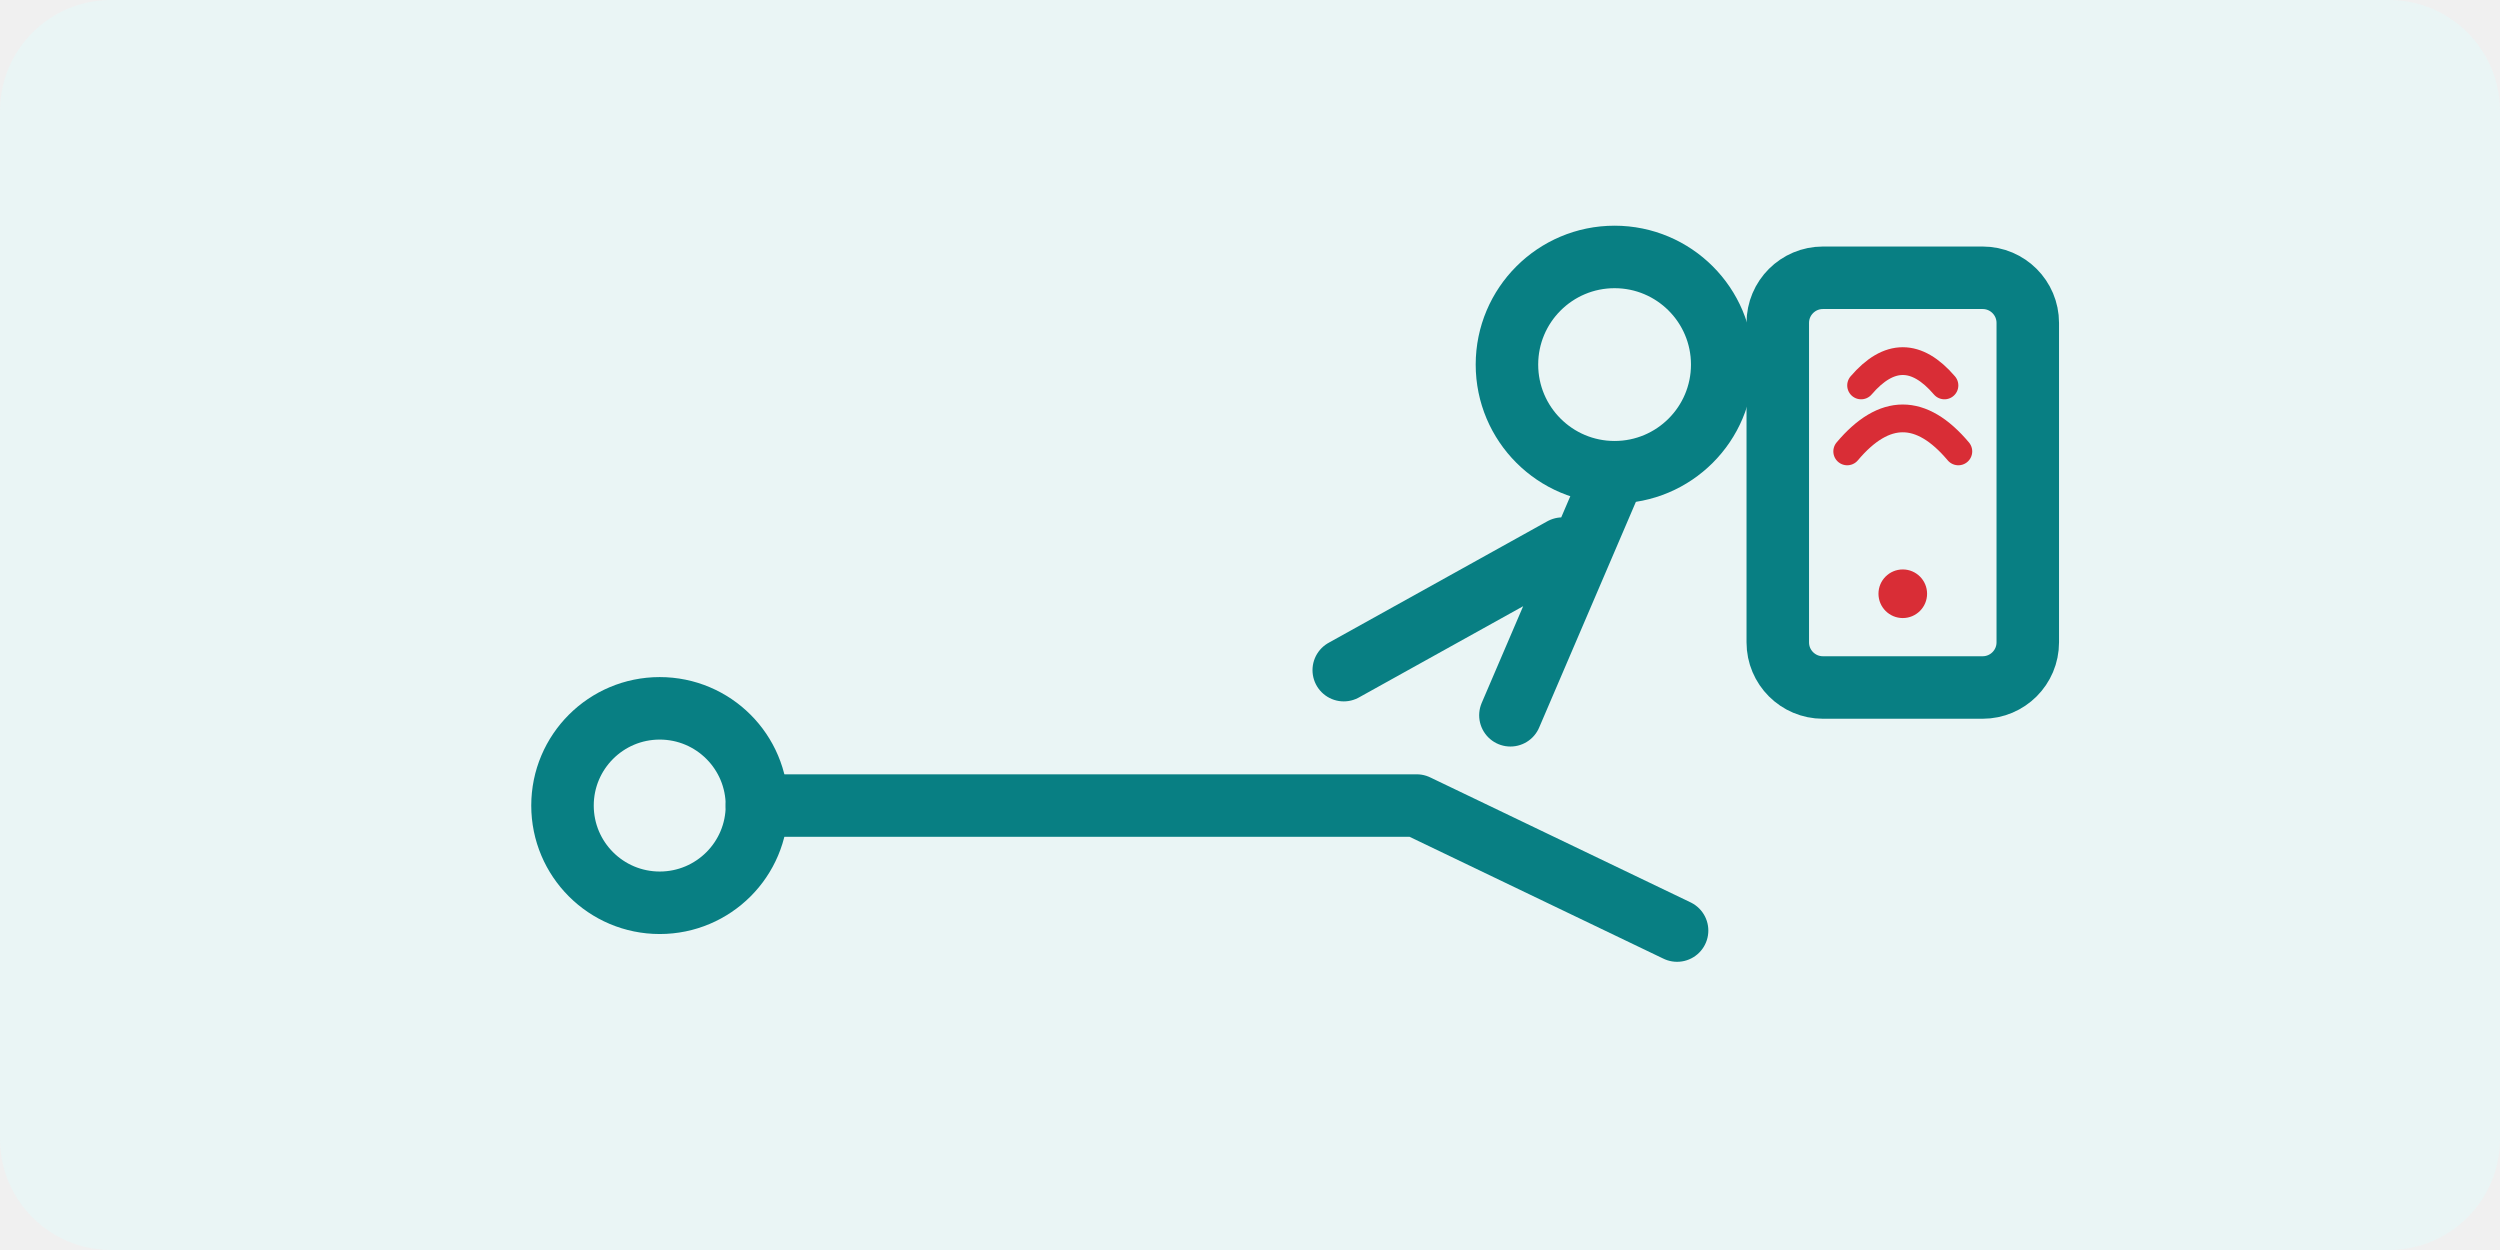
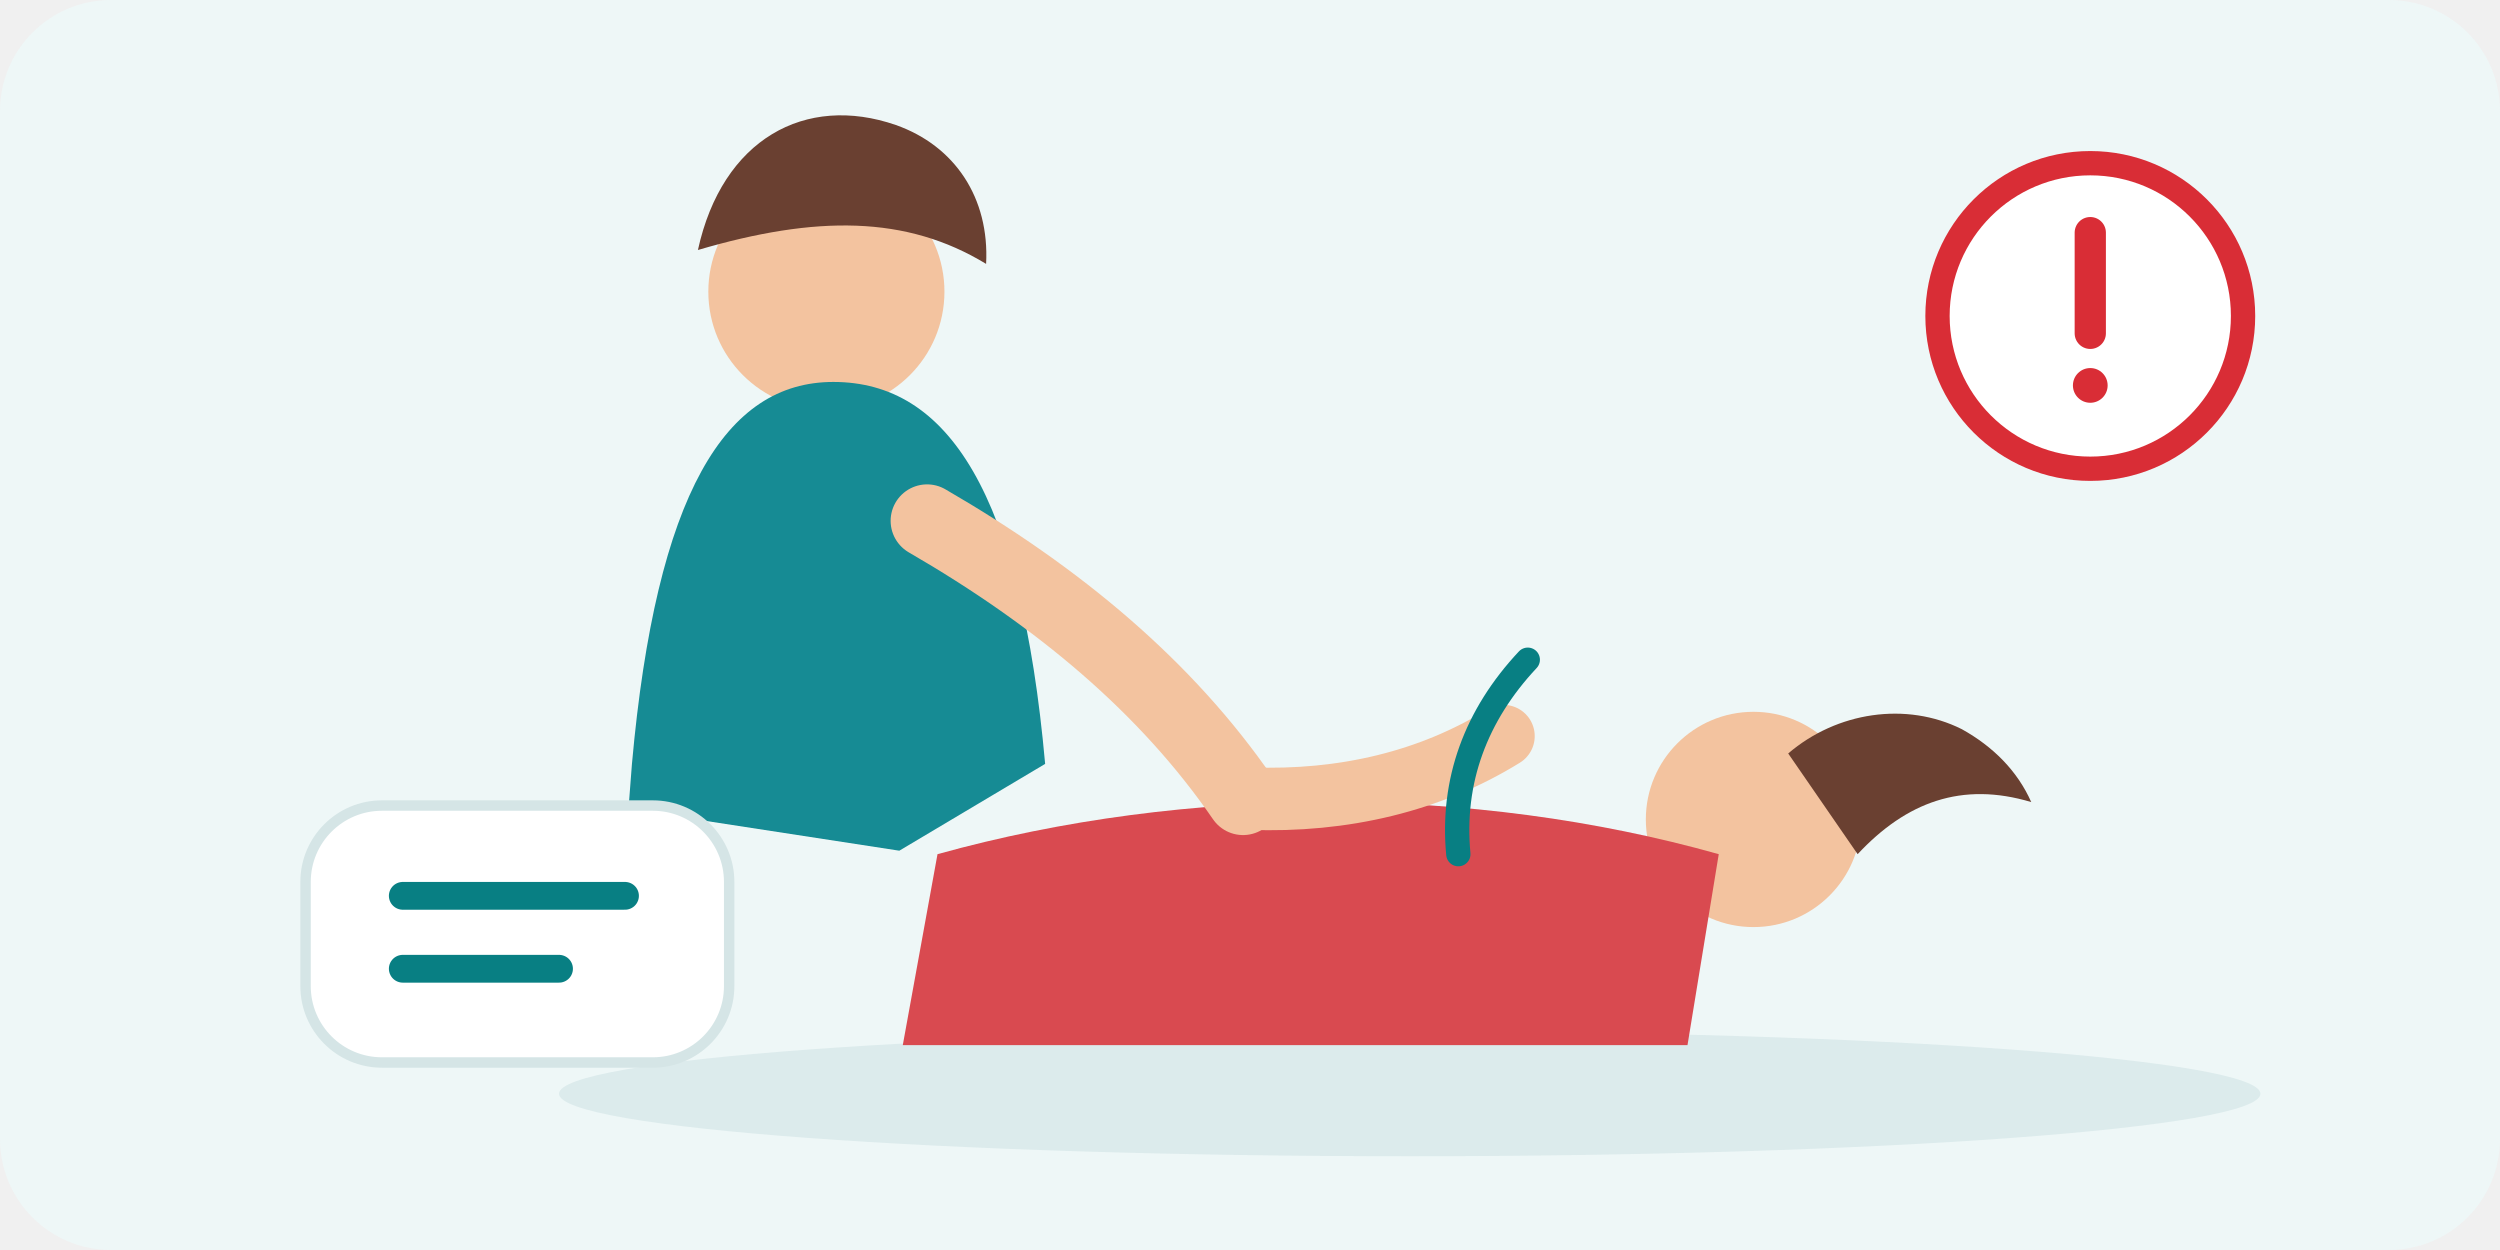
<svg xmlns="http://www.w3.org/2000/svg" viewBox="0 0 720 360">
-   <rect width="720" height="360" rx="32" fill="#EAF5F5" />
-   <g fill="none" stroke="#087F83" stroke-width="18" stroke-linecap="round" stroke-linejoin="round">
-     <circle cx="190" cy="232" r="28" />
-     <path d="M218 232h190M408 232l75 36" />
-     <circle cx="465" cy="105" r="31" />
-     <path d="M465 136l-30 70M450 158l-63 35" />
-     <rect x="512" y="80" width="72" height="118" rx="13" />
-   </g>
-   <path d="M536 111q12-14 24 0M532 130q16-19 32 0" fill="none" stroke="#D92D36" stroke-width="8" stroke-linecap="round" />
-   <circle cx="548" cy="171" r="7" fill="#D92D36" />
+   <rect width="720" height="360" rx="32" fill="#EEF7F7" />
+   <ellipse cx="406" cy="315" rx="245" ry="18" fill="#DCEBEC" />
+   <circle cx="505" cy="236" r="31" fill="#F3C39F" />
+   <path d="M270 246c72-20 154-20 225 0l-9 55H260z" fill="#D94A50" />
+   <path d="M515 217c14-12 34-15 50-7 9 5 16 12 20 21-20-6-36 0-50 15z" fill="#6A4031" />
+   <circle cx="238" cy="84" r="34" fill="#F3C39F" />
+   <path d="M201 72c7-32 31-45 57-36 17 6 27 21 26 40-23-14-49-14-83-4z" fill="#6A4031" />
+   <path d="M182 220c7-78 27-110 58-110 33 0 54 32 61 110l-42 25-78-12z" fill="#168B94" />
+   <path d="M267 150c38 22 69 48 91 80" fill="none" stroke="#F3C39F" stroke-width="21" stroke-linecap="round" />
+   <path d="M360 230c27 1 52-5 73-18" fill="none" stroke="#F3C39F" stroke-width="18" stroke-linecap="round" />
+   <rect x="88" y="232" width="122" height="74" rx="22" fill="#fff" stroke="#D5E5E6" stroke-width="3" />
+   <path d="M116 258h64M116 279h45" stroke="#087F83" stroke-width="8" stroke-linecap="round" />
+   <circle cx="602" cy="91" r="44" fill="#fff" stroke="#D92D36" stroke-width="7" />
+   <path d="M602 67v29" stroke="#D92D36" stroke-width="9" stroke-linecap="round" />
+   <circle cx="602" cy="111" r="5" fill="#D92D36" />
+   <path d="M440 190c-15 16-22 35-20 56" fill="none" stroke="#087F83" stroke-width="7" stroke-linecap="round" />
</svg>
